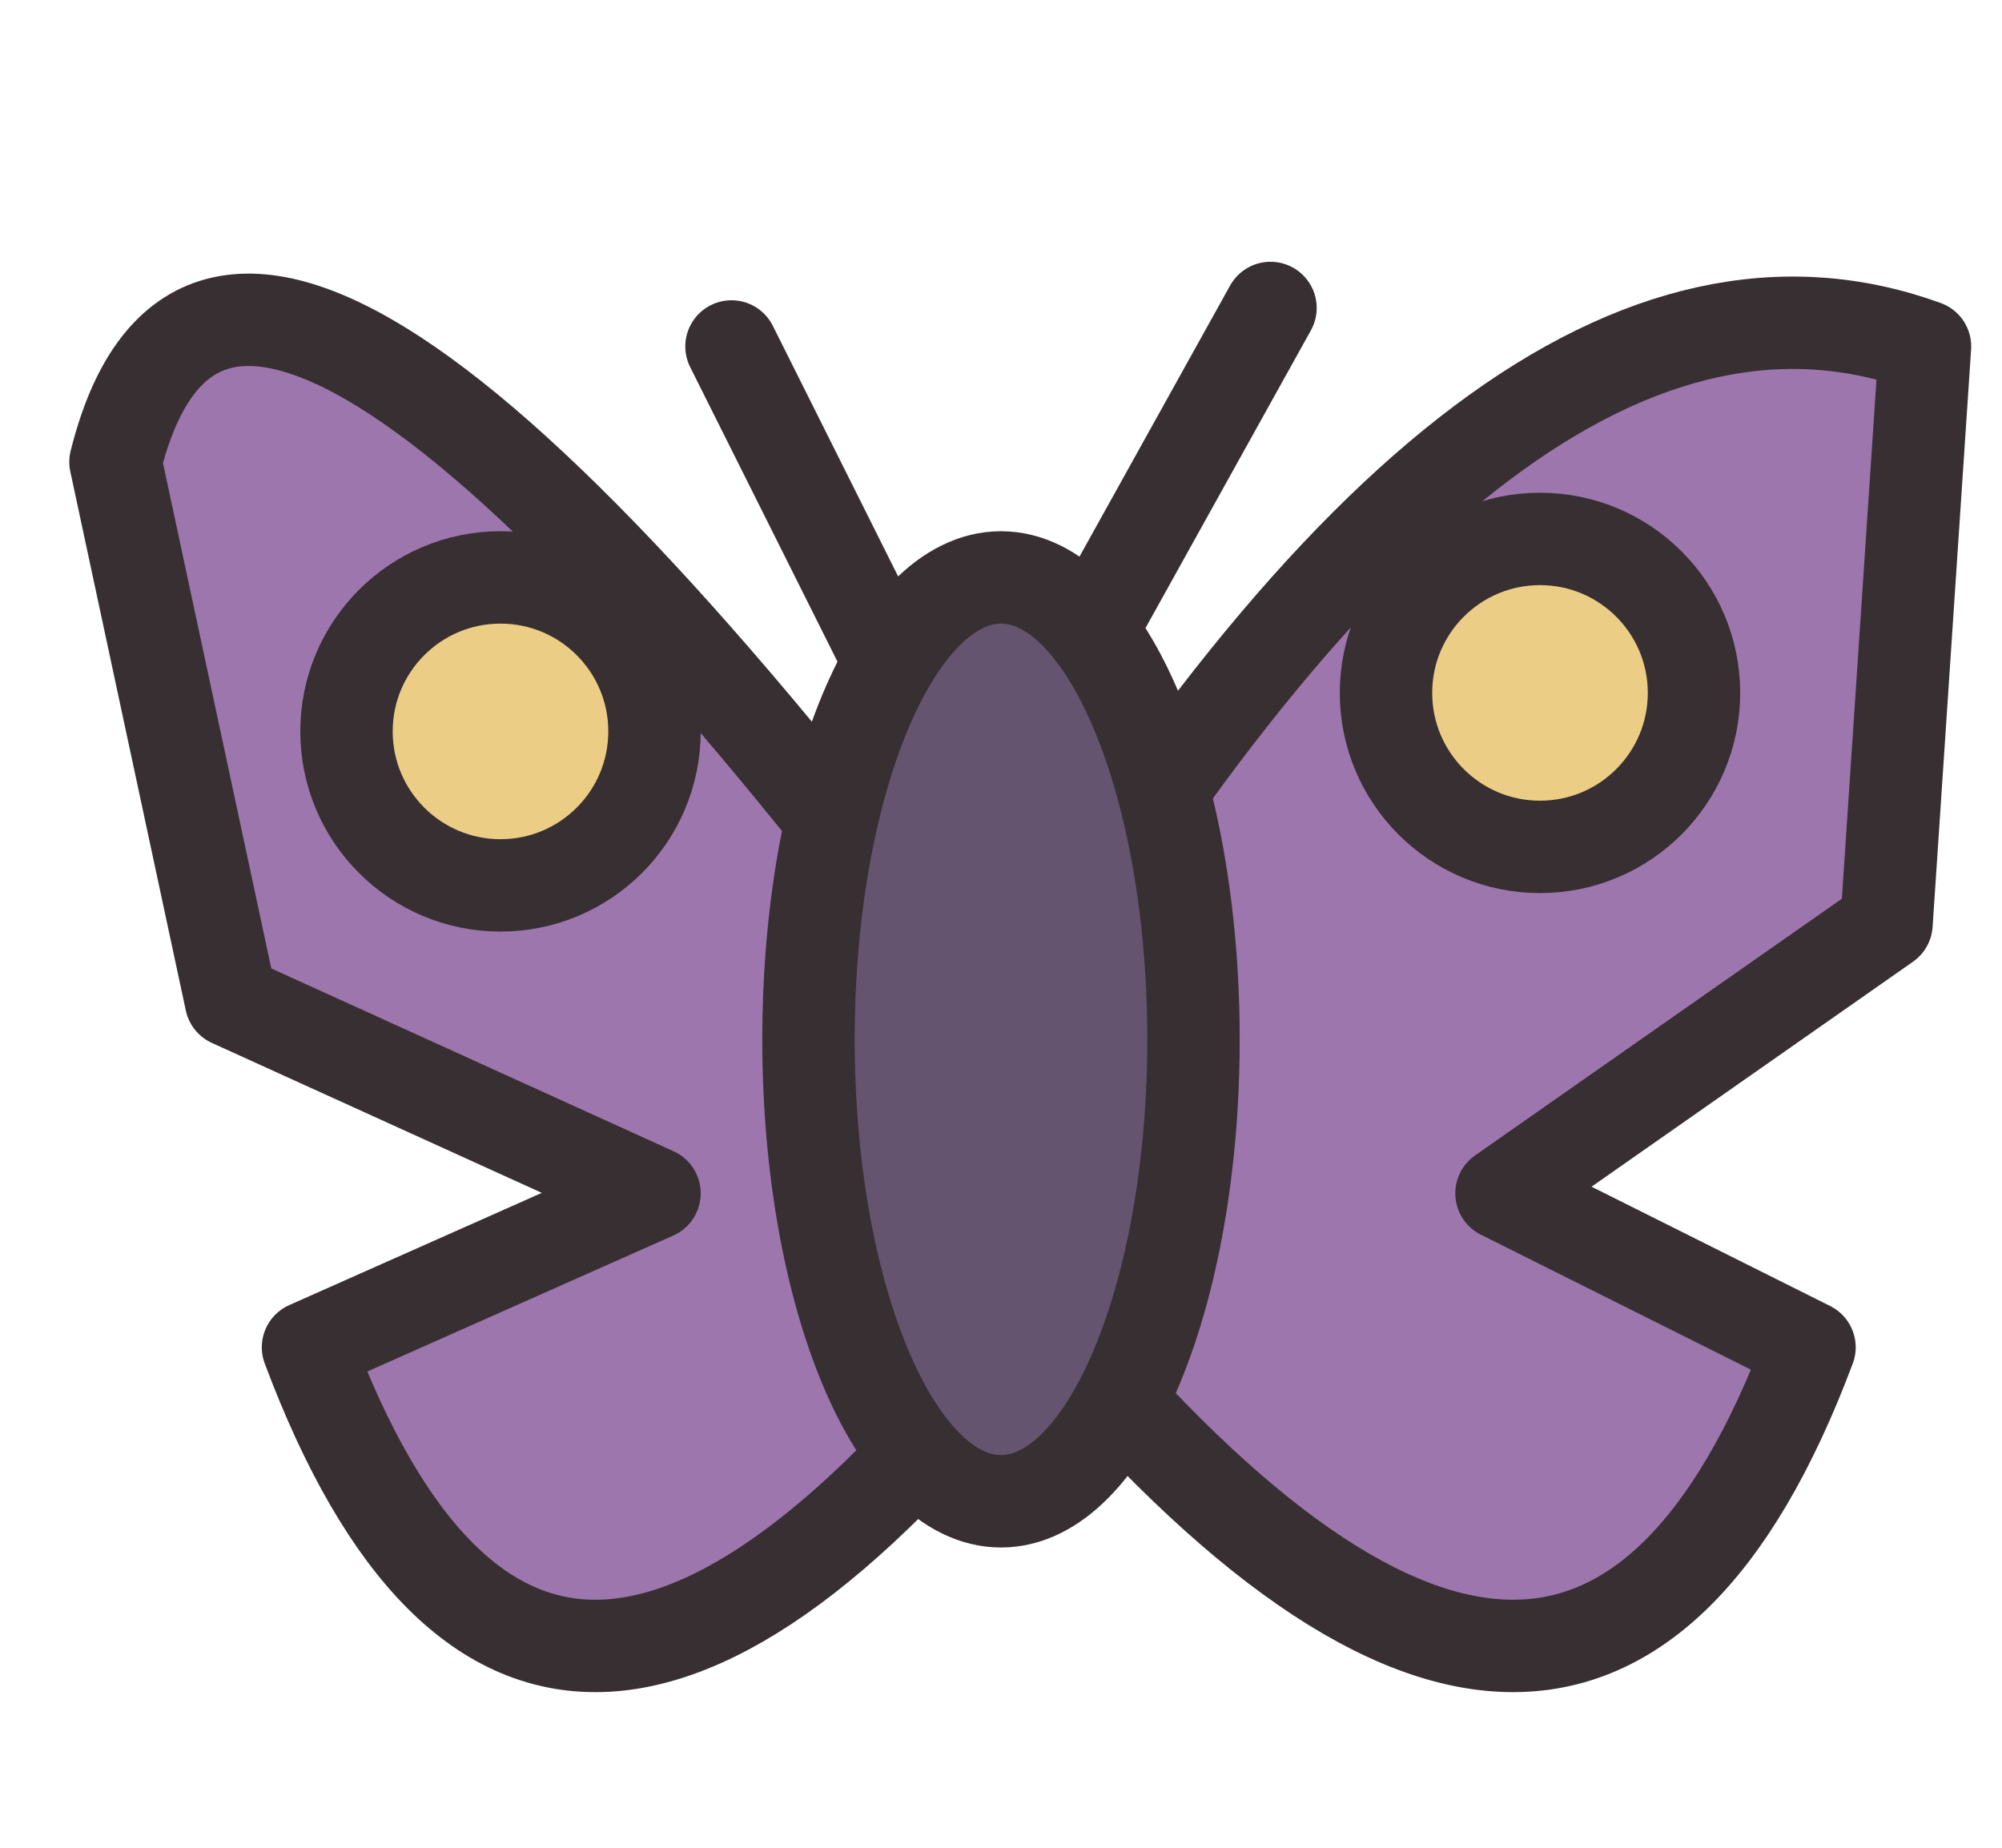
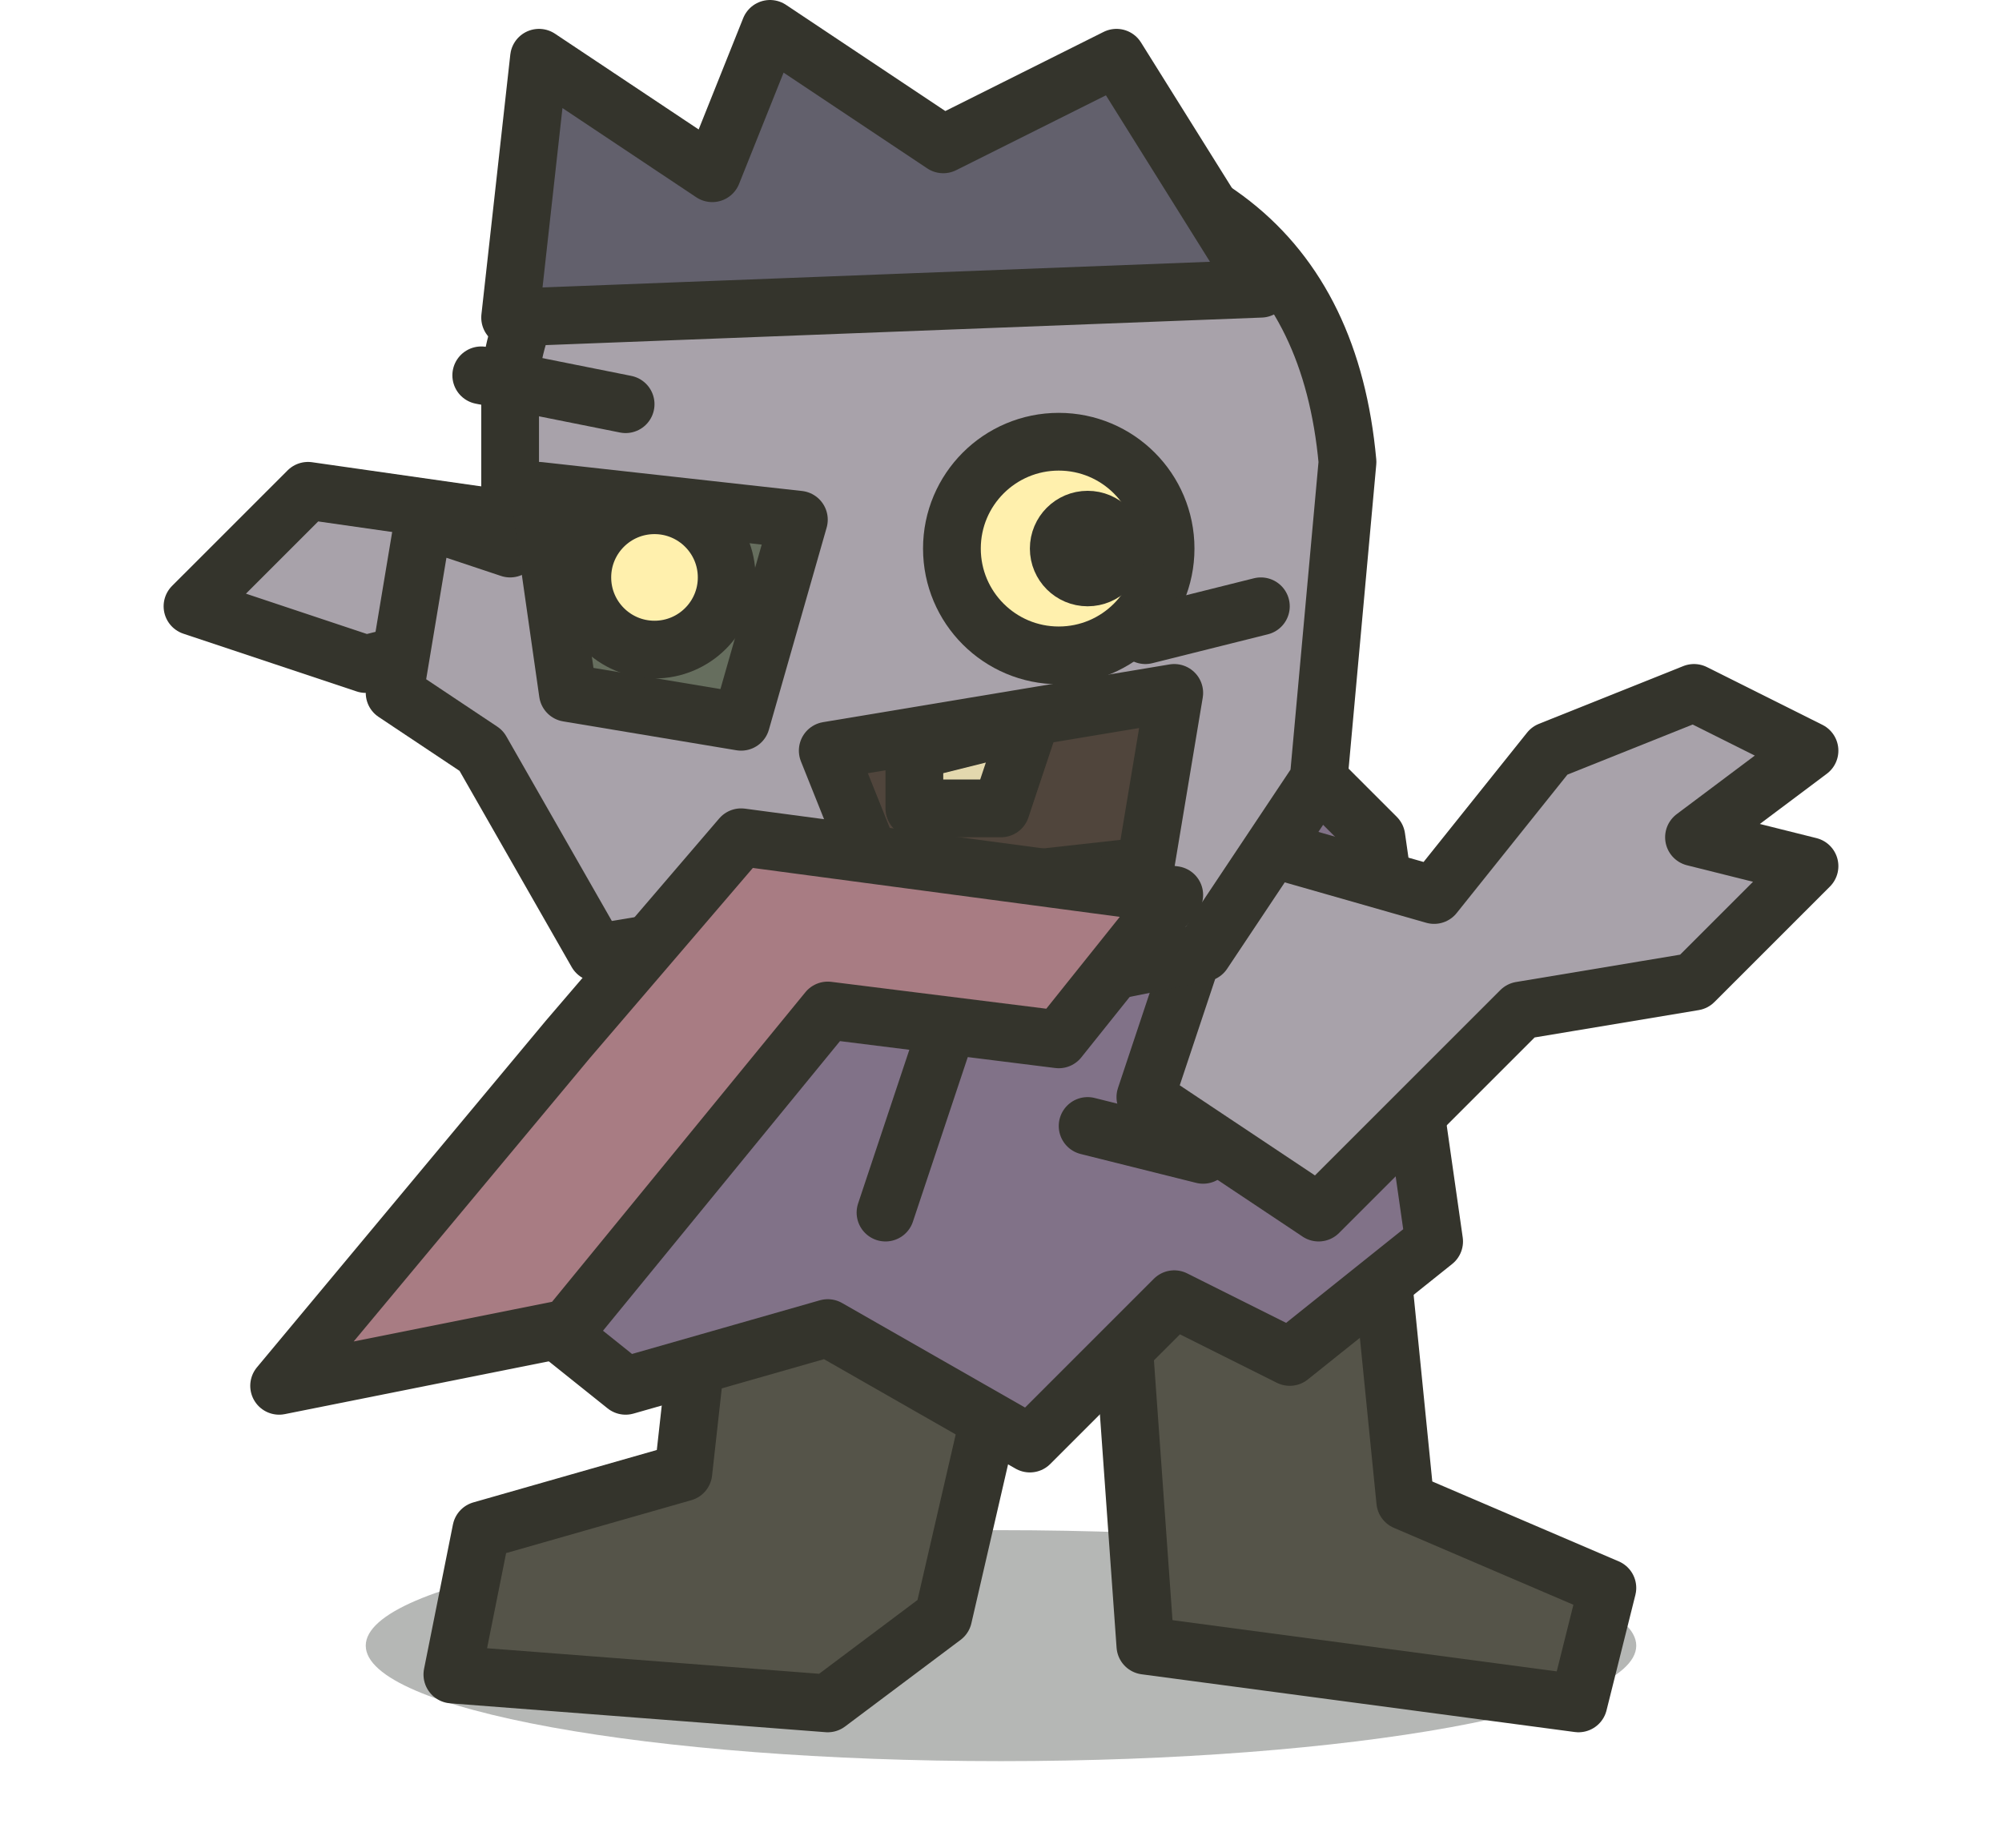
- <svg xmlns="http://www.w3.org/2000/svg" width="52" height="48" viewBox="0 0 50 48">
-   <g stroke="#372f32" stroke-width="2.4" stroke-linecap="round" stroke-linejoin="round">
-     <path fill="#9d76ad" d="M25 27Q5 0 2 12l3 14 11 5-9 4q6 16 19-1 14 17 20 1l-8-4 10-7 1-15q-11-4-24 18Z" />
-     <path d="m22 17-4-8m9 8 5-9" fill="none" />
-     <ellipse cx="25" cy="27" rx="5" ry="12" fill="#645470" />
-     <g fill="#eccd85">
-       <circle cx="12" cy="19" r="4" />
-       <circle cx="39" cy="18" r="4" />
+ <svg xmlns="http://www.w3.org/2000/svg" width="52" height="48" viewBox="0 0 64 64">
+   <ellipse cx="32" cy="57" rx="22" ry="4" fill="#252b27" opacity=".34" />
+   <g stroke="#34342c" stroke-width="2" stroke-linecap="round" stroke-linejoin="round">
+     <path d="M22 42l11 1-3 13-4 3-13-1 1-5 7-2zm14 1 9-1 1 10 7 3-1 4-15-2z" fill="#555449" />
+     <path d="M24 26l-9-8-7-1-4 4 6 2 4-1 8 14z" fill="#a8a2aa" />
+     <path d="M24 28q7-6 16-4l5 5 2 14-5 4-4-2-5 5-7-4-7 2-5-4z" fill="#817288" />
+     <path d="m26 31 4 5-2 6m7-3 4 1" fill="none" />
+     <path d="M40 29l7 2 4-5 5-2 4 2-4 3 4 1-4 4-6 1-7 7-6-4z" fill="#a8a2aa" />
+     <g transform="translate(-5 0)">
+       <path d="M20 13q1-8 15-8 13 0 14 11l-1 11-4 6-10 2-5-3-6 1-4-7-3-2 1-6 3 1z" fill="#a8a2aa" />
+       <path d="M21 17l9 1-2 7-6-1z" fill="#666e5e" />
+       <circle cx="25" cy="20" r="2.5" fill="#fff0ad" />
+       <circle cx="39" cy="19" r="3.7" fill="#fff0ad" />
+       <circle cx="40" cy="19" r="1" fill="#403e34" />
+       <path d="M31 26l12-2-1 6-9 1z" fill="#50453c" />
+       <path d="m34 26 4-1-1 3-3 0z" fill="#e3d8ae" />
+       <path d="m19 13 5 1m18 8 4-1" fill="none" />
+       <path d="m20 11 1-9 6 4 2-5 6 4 6-3 5 8z" fill="#62606c" />
    </g>
+     <path d="m23 29 15 2-4 5-8-1-9 11-10 2 10-12z" fill="#a87c83" />
  </g>
</svg>
